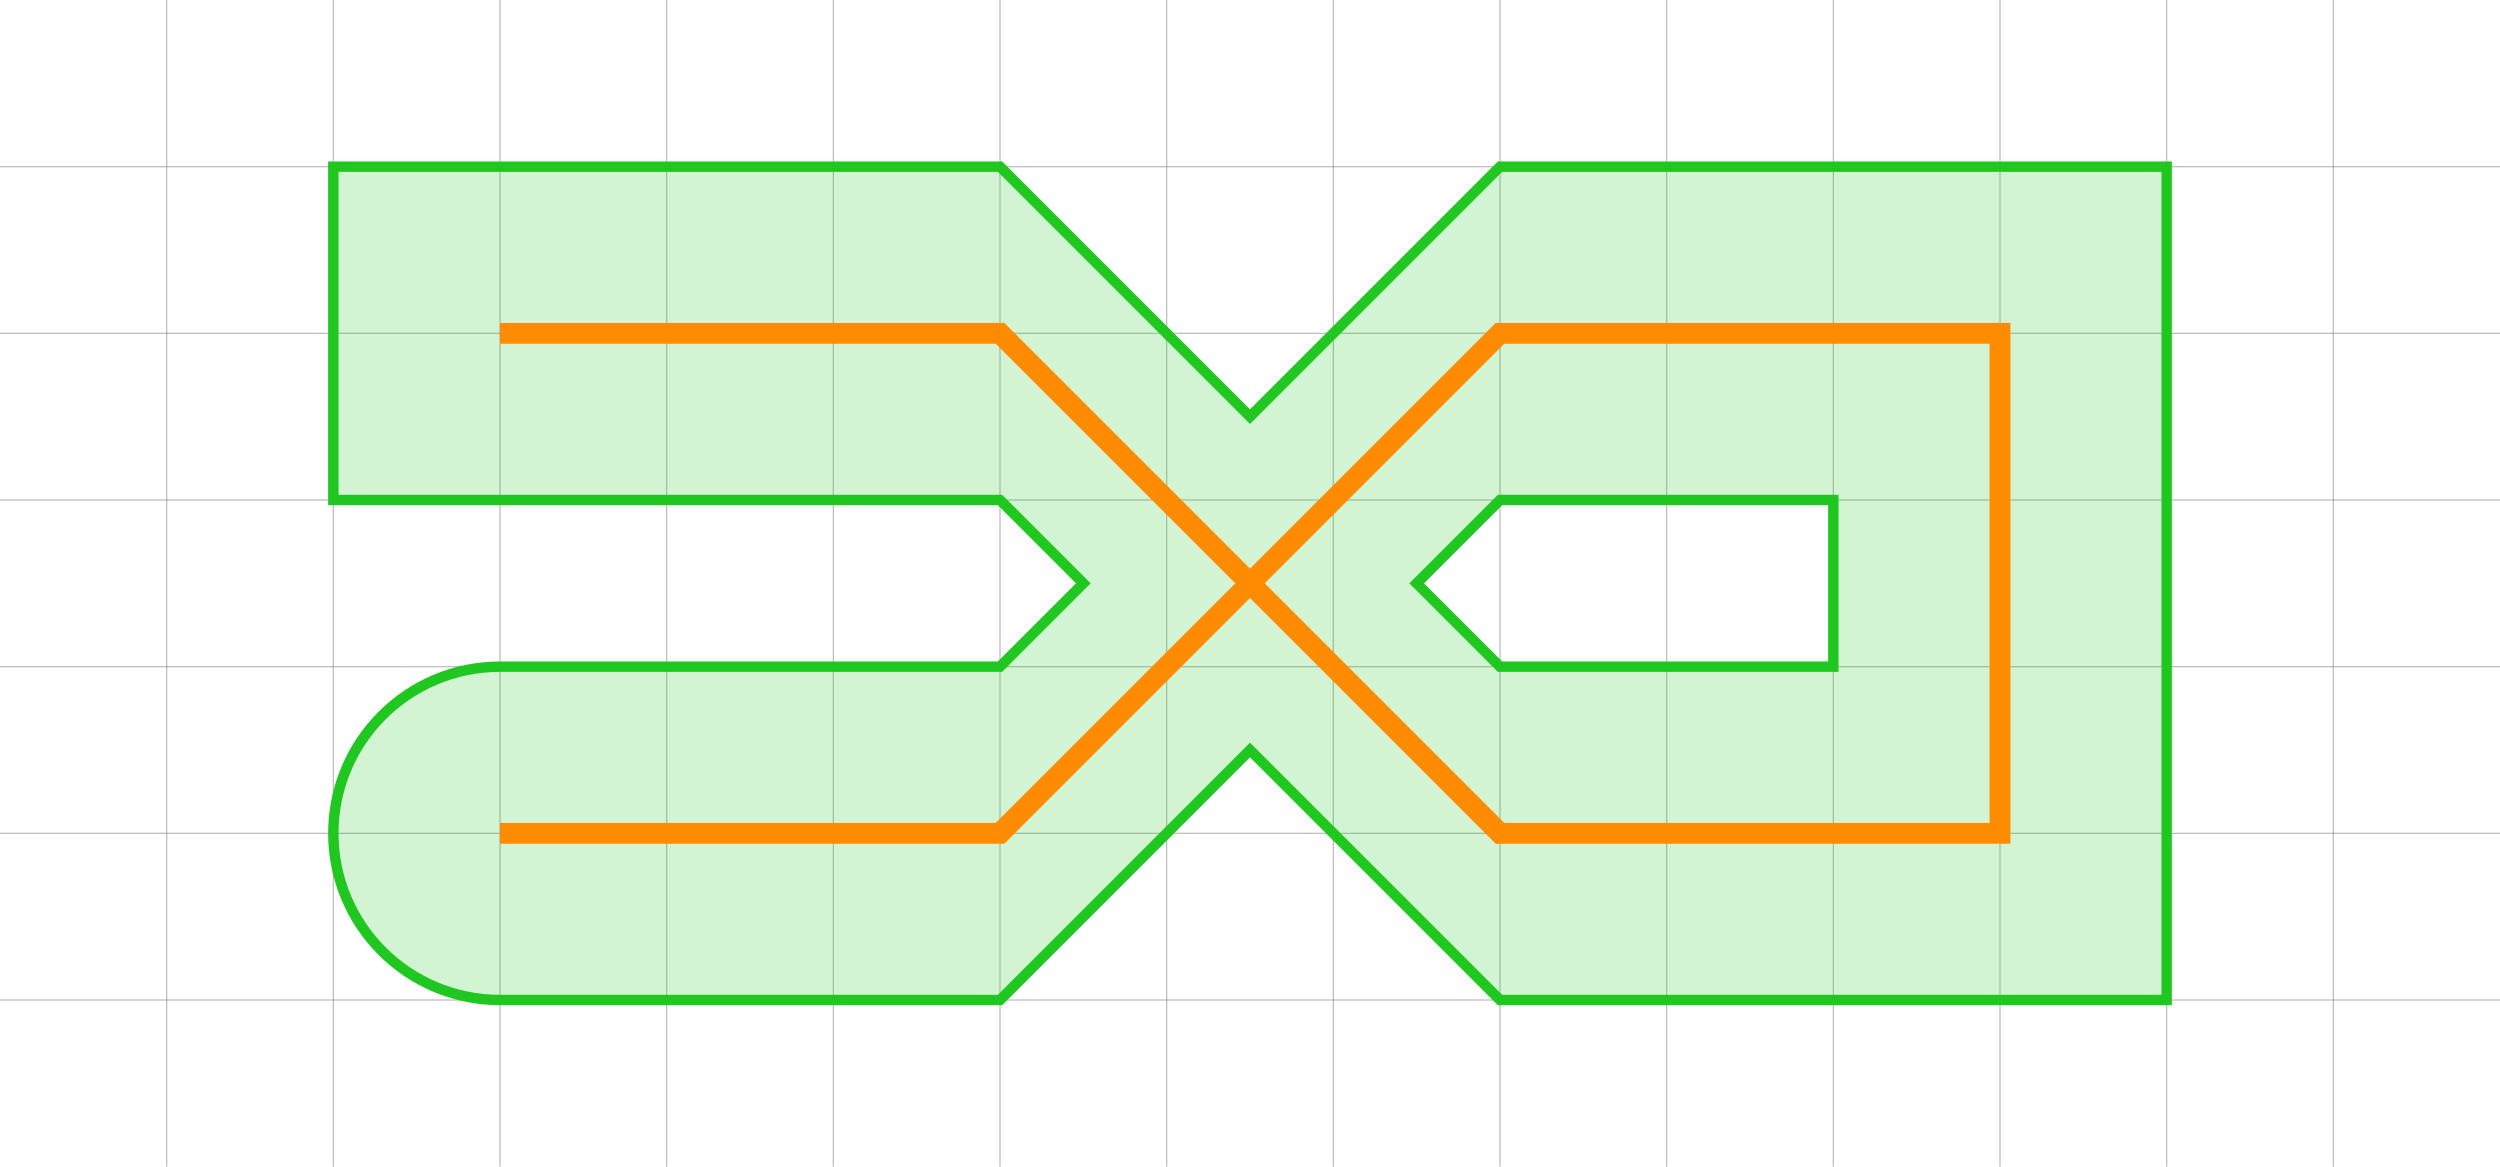
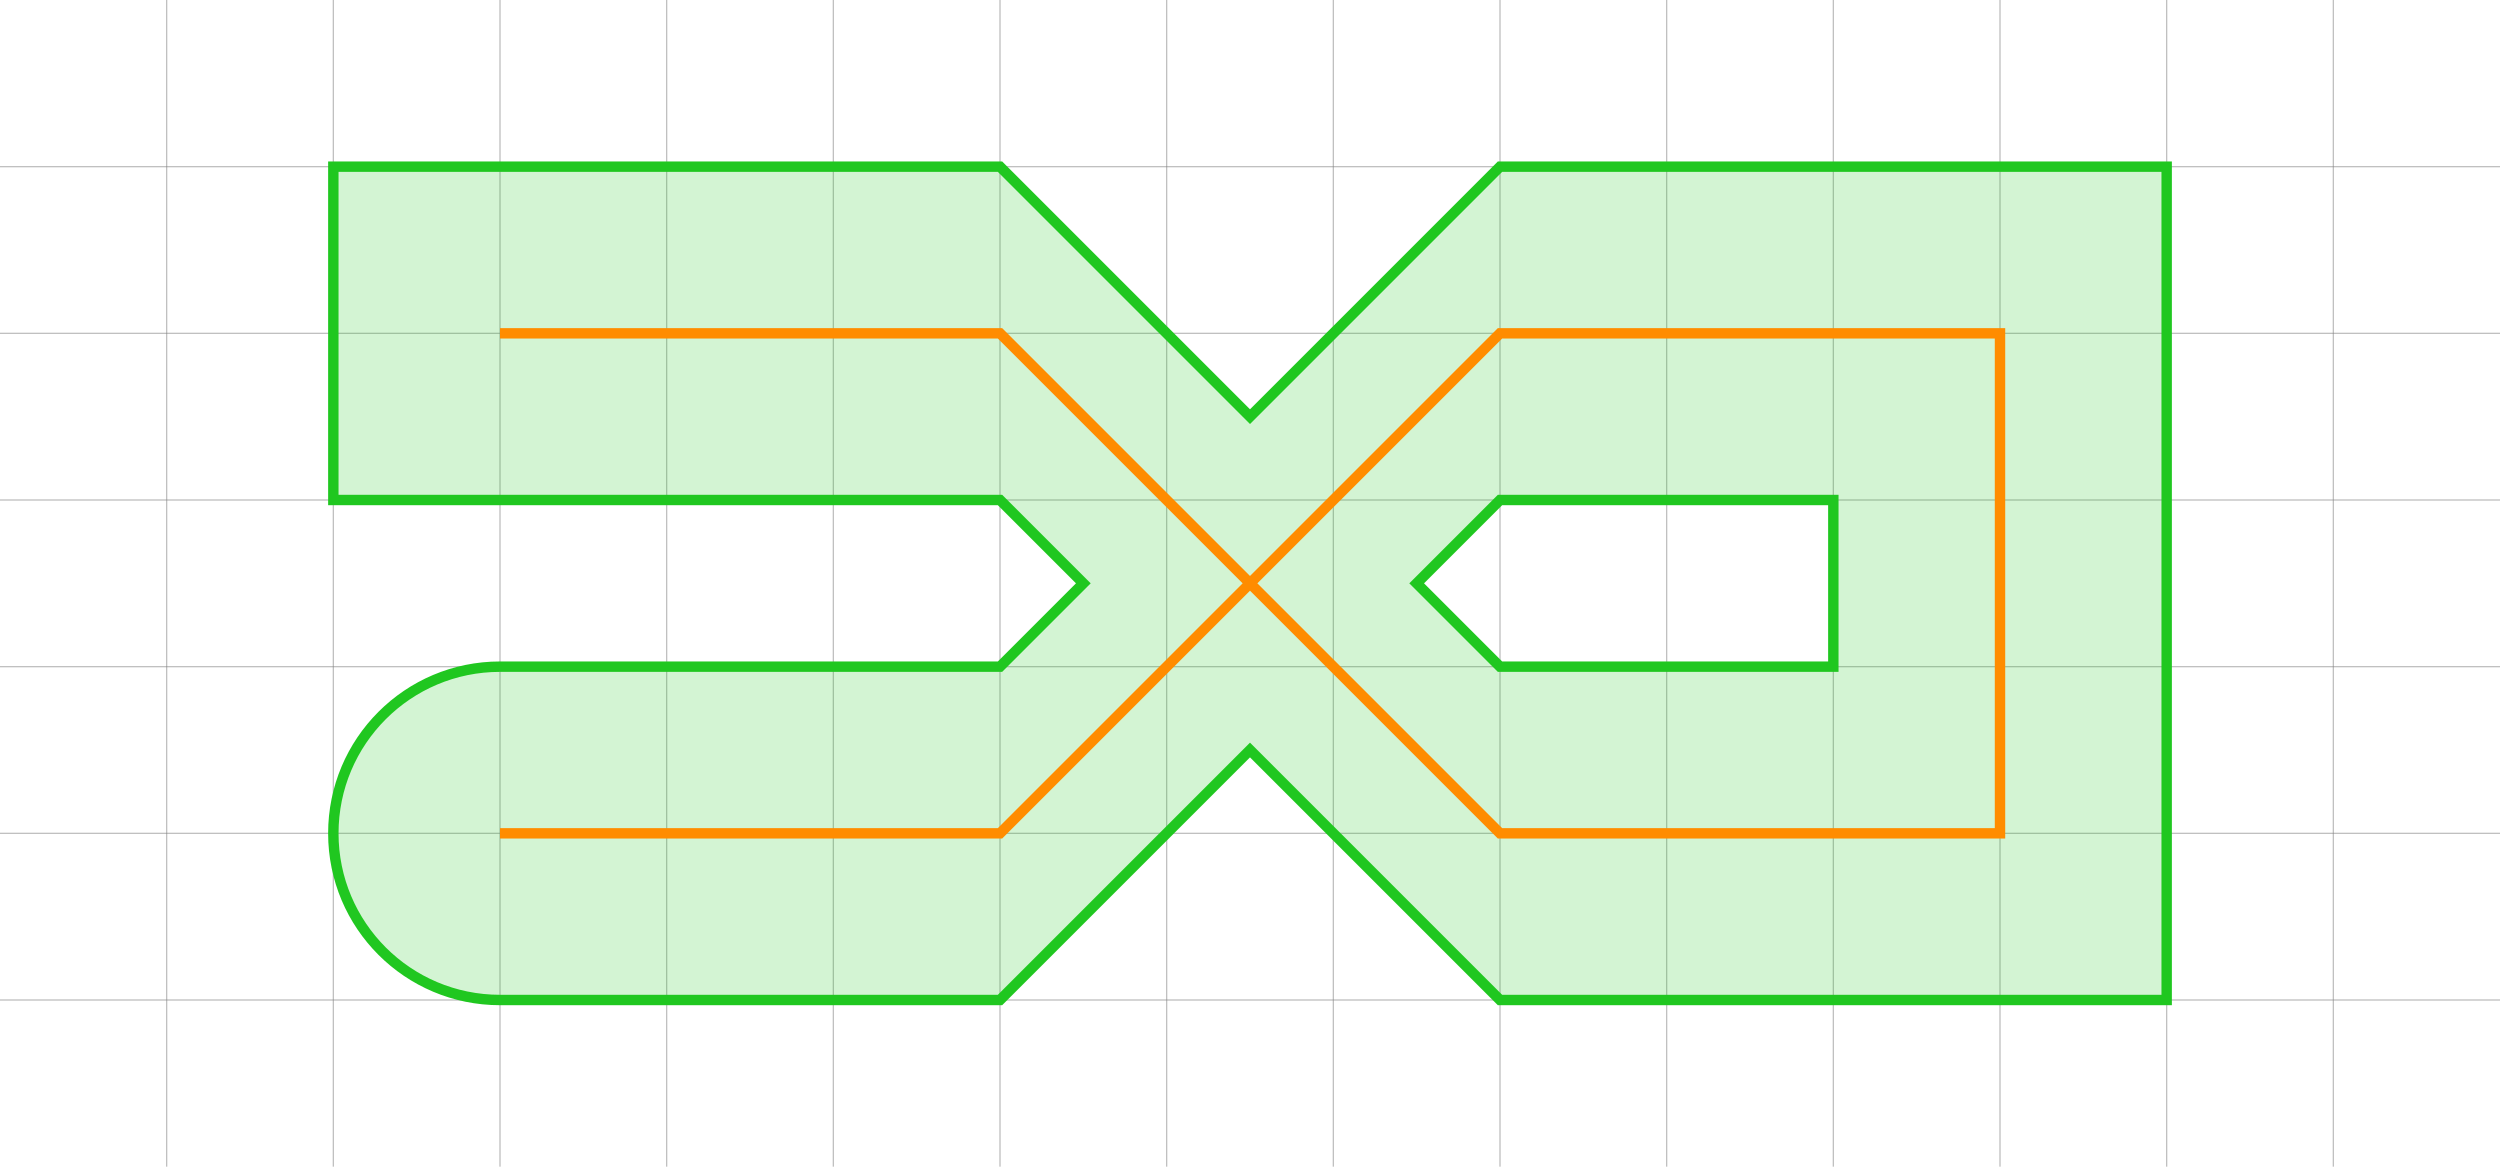
<svg xmlns="http://www.w3.org/2000/svg" width="1920" height="896" viewBox="0 0 1920 896" version="1.1" id="svg5">
  <defs id="defs2">
    </defs>
  <g id="layer1">
    <g id="g1" style="stroke-width:1;stroke-dasharray:none">
      <path style="fill:#000000;stroke:#808080;stroke-width:1;stroke-linecap:butt;stroke-linejoin:miter;stroke-opacity:0.5;stroke-dasharray:none" d="M 1920,768 H 0" id="path7" />
      <path style="fill:#000000;stroke:#808080;stroke-width:1;stroke-linecap:butt;stroke-linejoin:miter;stroke-opacity:0.5;stroke-dasharray:none" d="M 1024,0 V 896" id="path10" />
      <path style="fill:#000000;stroke:#808080;stroke-width:1;stroke-linecap:butt;stroke-linejoin:miter;stroke-opacity:0.5;stroke-dasharray:none" d="M 1920,128 H 0" id="path28" />
      <path style="fill:#000000;stroke:#808080;stroke-width:1;stroke-linecap:butt;stroke-linejoin:miter;stroke-opacity:0.5;stroke-dasharray:none" d="M 1920,384 H 0" id="path30" />
      <path style="fill:#000000;stroke:#808080;stroke-width:1;stroke-linecap:butt;stroke-linejoin:miter;stroke-opacity:0.5;stroke-dasharray:none" d="M 1920,512 H 0" id="path31" />
      <path style="fill:#000000;stroke:#808080;stroke-width:1;stroke-linecap:butt;stroke-linejoin:miter;stroke-opacity:0.5;stroke-dasharray:none" d="M 1920,640 H 0" id="path32" />
      <path style="fill:#000000;stroke:#808080;stroke-width:1;stroke-linecap:butt;stroke-linejoin:miter;stroke-opacity:0.5;stroke-dasharray:none" d="M 1920,256 H 0" id="path8" />
      <path style="fill:#000000;stroke:#808080;stroke-width:1;stroke-linecap:butt;stroke-linejoin:miter;stroke-opacity:0.5;stroke-dasharray:none" d="M 128,0 V 896" id="path11" />
      <path style="fill:#000000;stroke:#808080;stroke-width:1;stroke-linecap:butt;stroke-linejoin:miter;stroke-opacity:0.5;stroke-dasharray:none" d="M 256,0 V 896" id="path13" />
      <path style="fill:#000000;stroke:#808080;stroke-width:1;stroke-linecap:butt;stroke-linejoin:miter;stroke-opacity:0.5;stroke-dasharray:none" d="M 384,0 V 896" id="path14" />
      <path style="fill:#000000;stroke:#808080;stroke-width:1;stroke-linecap:butt;stroke-linejoin:miter;stroke-opacity:0.5;stroke-dasharray:none" d="M 512,0 V 896" id="path15" />
      <path style="fill:#000000;stroke:#808080;stroke-width:1;stroke-linecap:butt;stroke-linejoin:miter;stroke-opacity:0.5;stroke-dasharray:none" d="M 640,0 V 896" id="path16" />
      <path style="fill:#000000;stroke:#808080;stroke-width:1;stroke-linecap:butt;stroke-linejoin:miter;stroke-opacity:0.5;stroke-dasharray:none" d="M 768,0 V 896" id="path17" />
      <path style="fill:#000000;stroke:#808080;stroke-width:1;stroke-linecap:butt;stroke-linejoin:miter;stroke-opacity:0.5;stroke-dasharray:none" d="M 896,0 V 896" id="path9" />
      <path style="fill:#000000;stroke:#808080;stroke-width:1;stroke-linecap:butt;stroke-linejoin:miter;stroke-opacity:0.5;stroke-dasharray:none" d="M 1152,0 V 896" id="path12" />
      <path style="fill:#000000;stroke:#808080;stroke-width:1;stroke-linecap:butt;stroke-linejoin:miter;stroke-opacity:0.5;stroke-dasharray:none" d="M 1280,0 V 896" id="path18" />
      <path style="fill:#000000;stroke:#808080;stroke-width:1;stroke-linecap:butt;stroke-linejoin:miter;stroke-opacity:0.5;stroke-dasharray:none" d="M 1408,0 V 896" id="path19" />
      <path style="fill:#000000;stroke:#808080;stroke-width:1;stroke-linecap:butt;stroke-linejoin:miter;stroke-opacity:0.5;stroke-dasharray:none" d="M 1536,0 V 896" id="path20" />
      <path style="fill:#000000;stroke:#808080;stroke-width:1;stroke-linecap:butt;stroke-linejoin:miter;stroke-opacity:0.5;stroke-dasharray:none" d="M 1664,0 V 896" id="path21" />
      <path style="fill:#000000;stroke:#808080;stroke-width:1;stroke-linecap:butt;stroke-linejoin:miter;stroke-opacity:0.5;stroke-dasharray:none" d="M 1792,0 V 896" id="path22" />
    </g>
    <path id="path4" style="fill:#1fc71f;fill-opacity:0.196;stroke:#20c720;stroke-width:8;stroke-linecap:butt;stroke-linejoin:miter;stroke-dasharray:none;stroke-opacity:1" d="M 256 128 L 256 384 L 768 384 L 832 448 L 768 512 L 384 512 A 128 128 0 0 0 256 640 A 128 128 0 0 0 384 768 L 768 768 L 960 576 L 1152 768 L 1664 768 L 1664 128 L 1152 128 L 960 320 L 768 128 L 256 128 z M 1152 384 L 1408 384 L 1408 512 L 1152 512 L 1088 448 L 1152 384 z " />
    <g id="g3" style="opacity:1;fill:#c71585;fill-opacity:1;stroke:none;stroke-opacity:1" />
-     <path style="fill:none;stroke:#ff8c00;stroke-width:16;stroke-linecap:butt;stroke-linejoin:miter;stroke-dasharray:none;stroke-opacity:1" d="m 384,640 h 384 l 384,-384 h 384 V 640 H 1152 L 768,256 H 384" id="path3" />
+     <path style="fill:none;stroke:#ff8c00;stroke-width:8;stroke-linecap:butt;stroke-linejoin:miter;stroke-dasharray:none;stroke-opacity:1" d="m 384,640 h 384 l 384,-384 h 384 V 640 H 1152 L 768,256 H 384" id="path3" />
  </g>
</svg>
